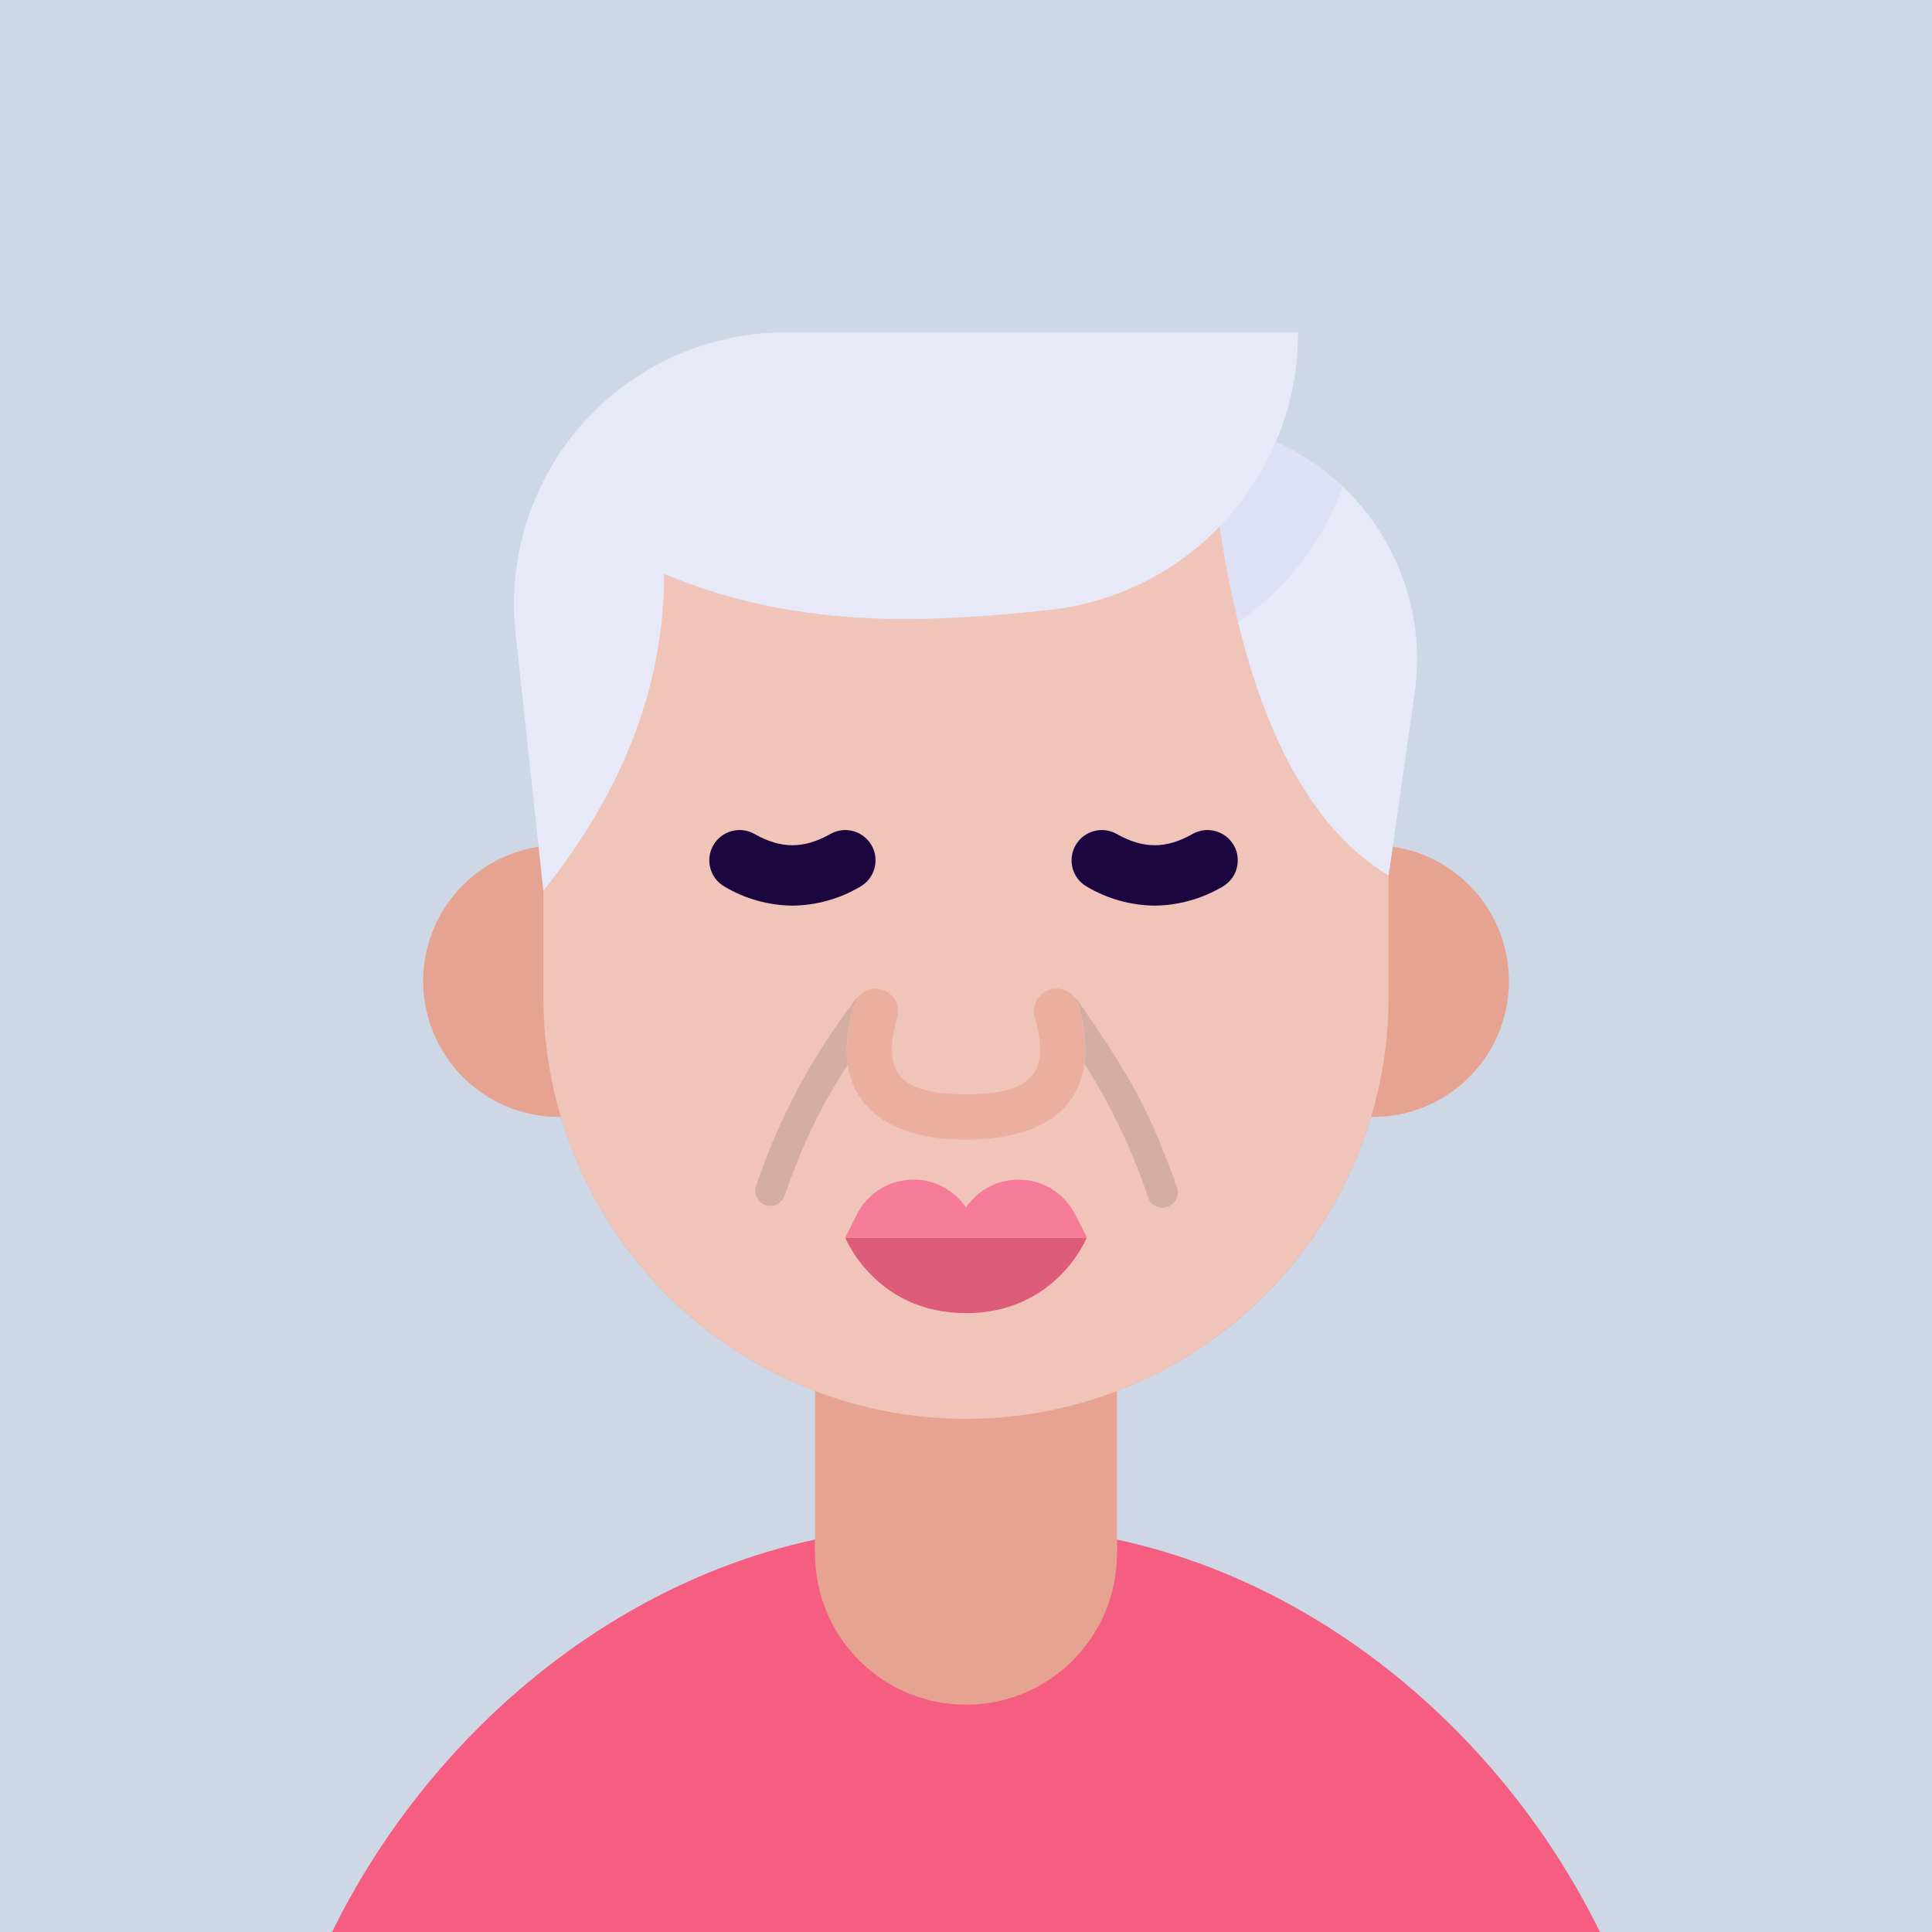
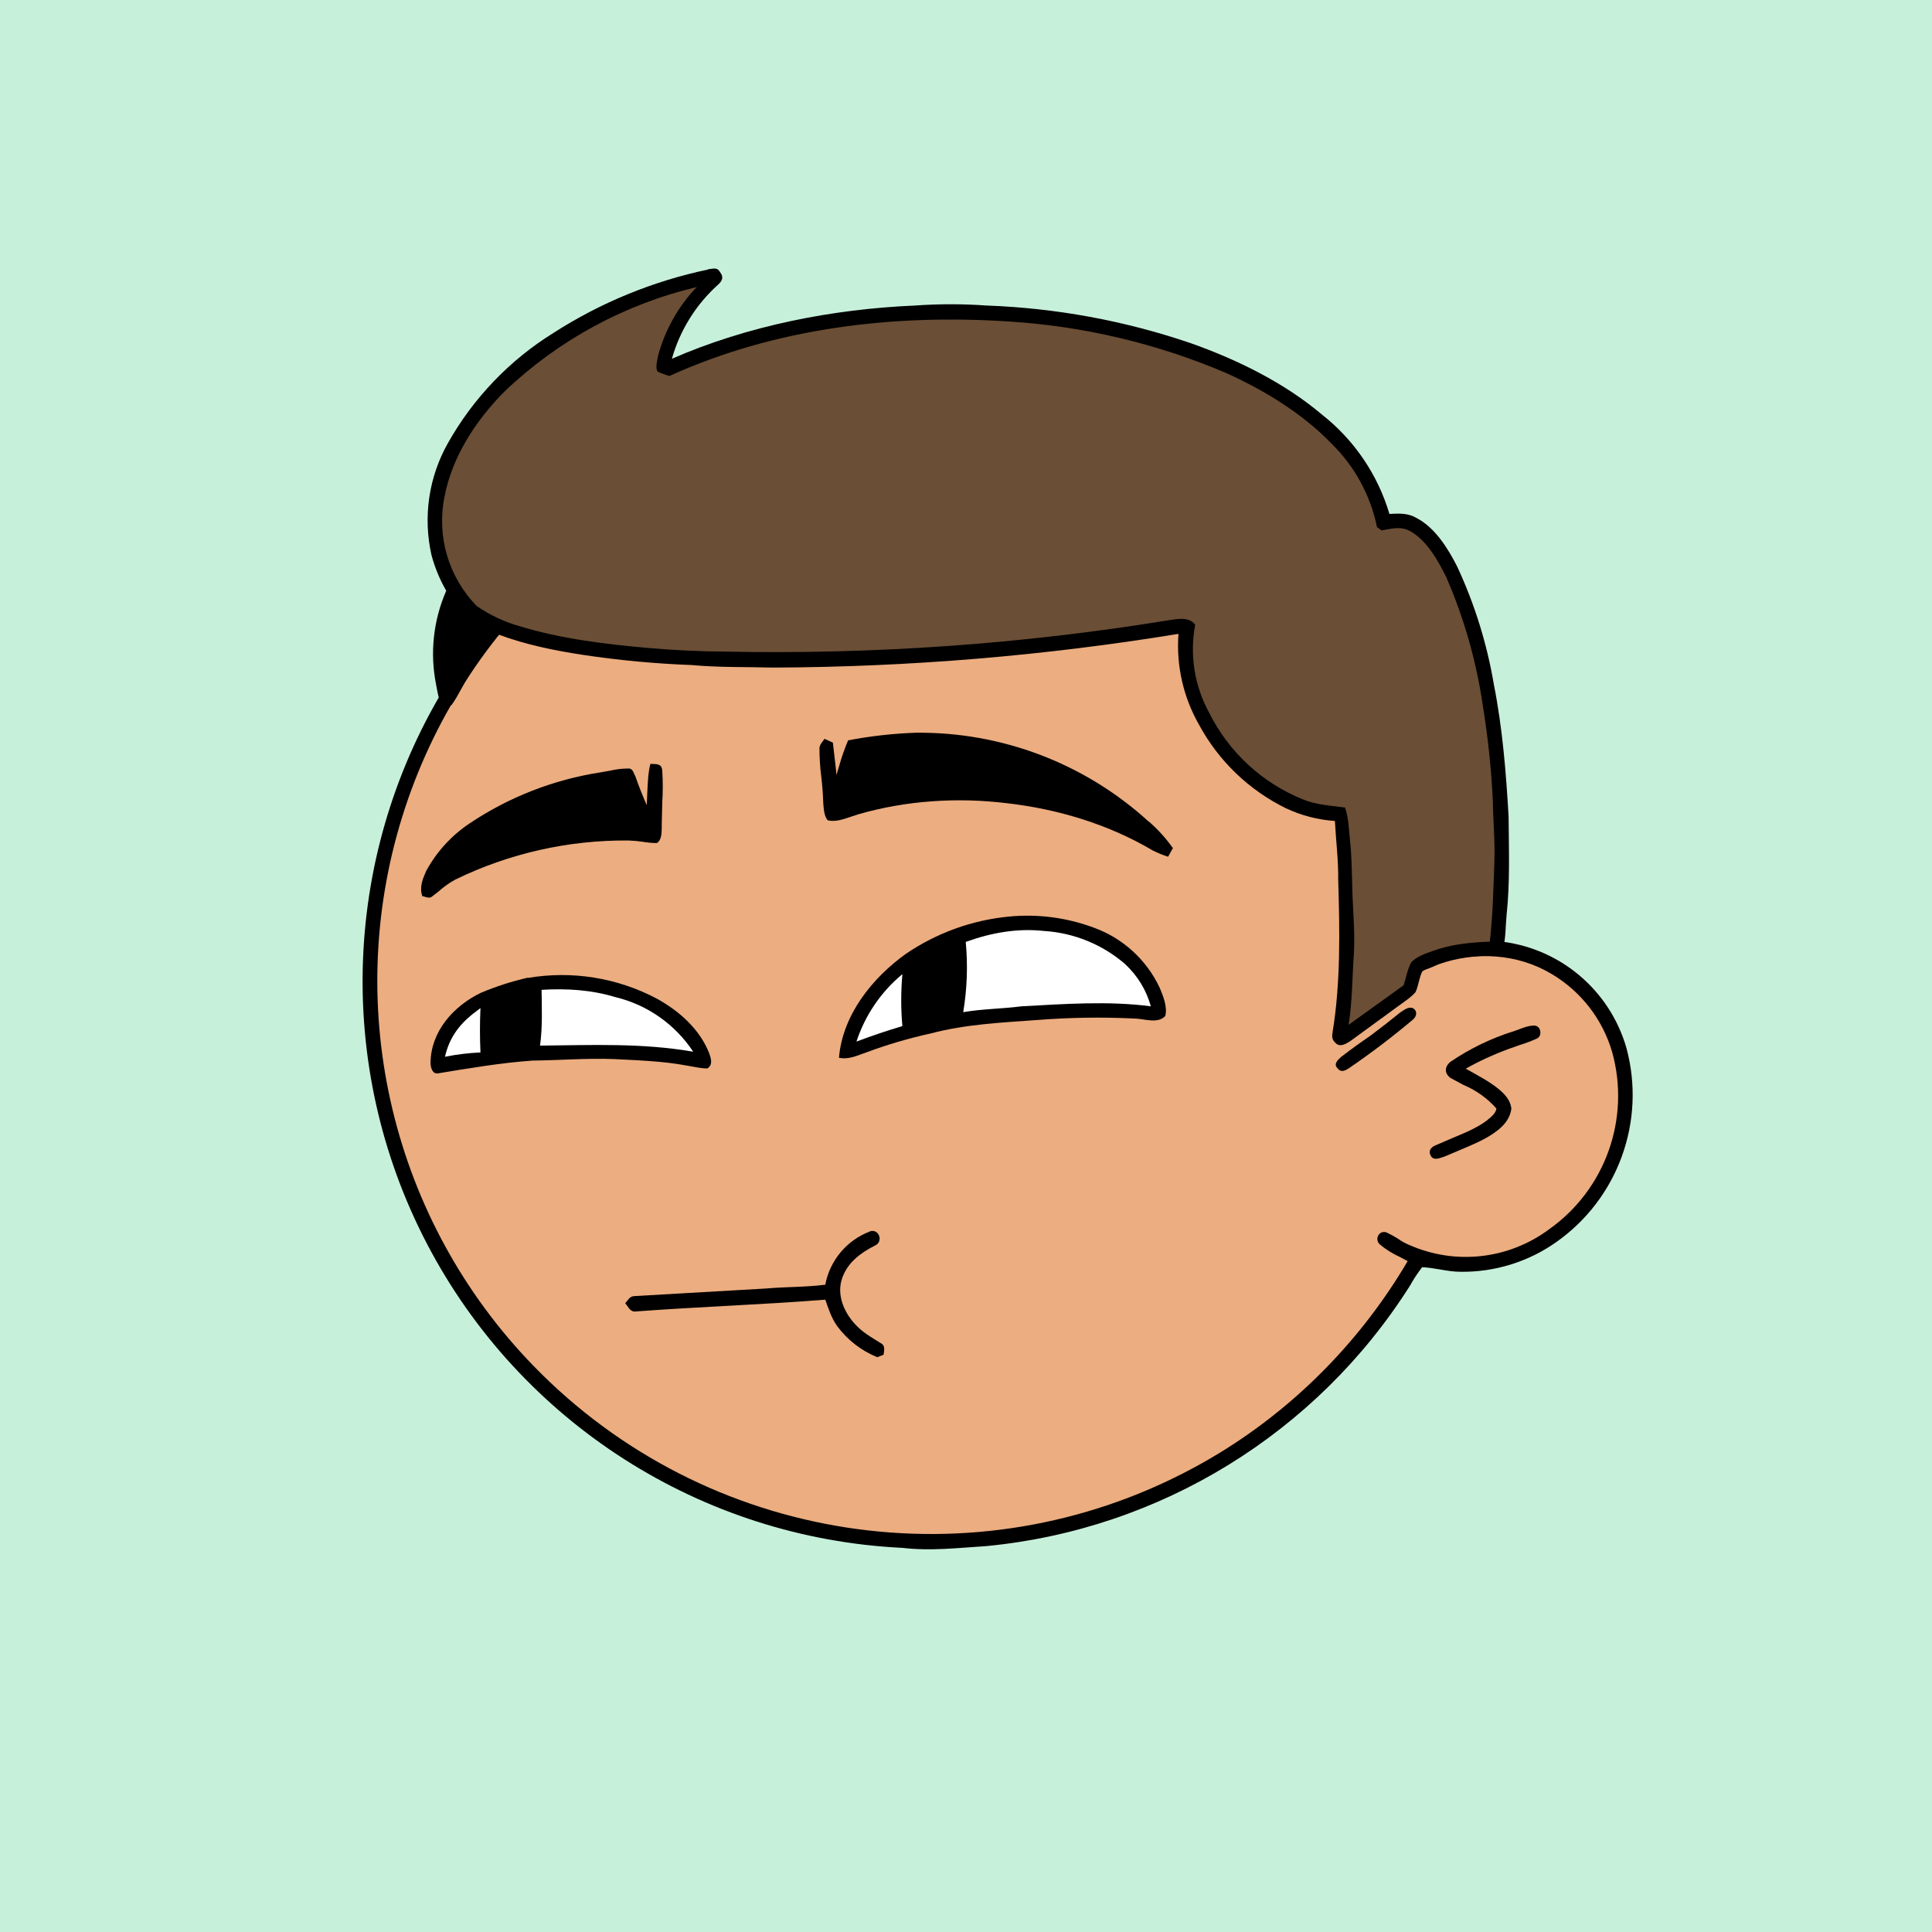
- <svg xmlns="http://www.w3.org/2000/svg" viewBox="0 0 64 64" fill="none" shape-rendering="auto" aria-hidden="true">
+ <svg xmlns="http://www.w3.org/2000/svg" viewBox="0 0 762 762" fill="none" shape-rendering="auto" aria-hidden="true">
  <defs>
-     <g id="eyes-sleep-2f73d0ce">
-       <path d="M7.5 3.63a1 1 0 0 1 1 1.74A4.5 4.5 0 0 1 6.25 6 4.5 4.5 0 0 1 4 5.37a1 1 0 0 1 1-1.74Q5.65 4 6.25 4t1.25-.37m12 0a1 1 0 0 1 1 1.74 4.5 4.5 0 0 1-2.25.63A4.5 4.5 0 0 1 16 5.37a1 1 0 0 1 1-1.74q.65.37 1.25.37t1.25-.37" fill="#1B0640" />
+     <g id="head-default-2f73d0ce">
+       <path d="M252.8 2a225 225 0 0 1 104.8 42.3c6.2 4.9 12.5 9.4 18 15a225 225 0 0 1 71.8 149 58.5 58.5 0 0 1 50.9 42.2 71 71 0 0 1-27.7 76.5 64 64 0 0 1-37.8 11.7c-5.1 0-10-1.6-15.1-1.8q-2.7 3.5-4.8 7.3a223 223 0 0 1-167.1 102.7c-11 .7-21.9 2-33 .7A223.7 223.7 0 0 1 34 105.3 223 223 0 0 1 208.8.6a216 216 0 0 1 44 1.3" fill="black" />
+       <path fill-rule="evenodd" clip-rule="evenodd" d="M355.6 50.3A216 216 0 0 0 219.8 6.2a197 197 0 0 0-39 4A218 218 0 0 0 67.2 375.8 218.5 218.5 0 0 0 327.6 416c35-18.8 64.3-47.3 84.4-81.5l-3-1.6q-4.4-2-8-5c-2.2-2-.3-5.8 2.7-4.7q2.3 1.1 4.4 2.4 2.2 1.6 4.7 2.6a55 55 0 0 0 54.9-6.2 64.5 64.5 0 0 0 25-69.8 53 53 0 0 0-24-31c-13.4-8-30-9-44.7-3.7l-2.3 1c-1.6.7-3.4 1.4-5 1.2-2.5-.2-2.8-4.2-.6-5.2 8-4 16.5-5.6 25.4-6.4A217 217 0 0 0 373 65l-3.6-3.3c-4.3-4-8.6-8.1-13.8-11.3m107.6 196.2c2-1.2 1.3-5.1-1.4-5-2 0-4.2.8-6.2 1.6l-1.4.5a95 95 0 0 0-25.5 12.3c-2.2 2-2.2 4.4.1 6.2l5.2 2.8a36 36 0 0 1 13 9.3c-.2 1.8-2 3.3-3.4 4.4l-.2.2c-3.9 3-8.8 5-13.6 7l-7.2 3.1c-1.6.8-2.5 2.2-1.5 3.9 1 2 3.2 1.1 5 .5l.6-.2 5.4-2.3c5.4-2.3 11-4.5 15.4-8 2.7-2.1 5.1-5.1 5.4-8.7-.5-3.4-2.7-5.7-5.3-7.8-3.5-2.8-7.7-5-11.6-7.2l-1.1-.6q8-4.5 16.7-7.7l4.8-1.7a52 52 0 0 0 6.8-2.6" fill="#ecad80" />
    </g>
-     <g id="hair-shortCombover-2f73d0ce">
-       <path d="M32.76 10.13a7.9 7.9 0 0 1 4.6 8.35l-.86 6.02q-4.25-2.55-5.6-11.56a9.2 9.2 0 0 1-5.7 2.77q-2.73.3-4.7.3-4.5 0-8-1.5 0 5.5-4 10.5l-.92-8.51a9 9 0 0 1 8.95-9.98H33.5q0 1.94-.74 3.63" fill="#dee1f5" />
-       <path d="M33.5 6.5a9.24 9.24 0 0 1-8.3 9.21 46 46 0 0 1-4.7.29q-4.5 0-8-1.5 0 5.5-4 10.5l-.92-8.53a9 9 0 0 1 8.95-9.97zm1.46 5.1a7.9 7.9 0 0 1 2.4 6.88l-.86 6.02q-3.44-2.07-4.99-8.39a9.3 9.3 0 0 0 3.48-4.5" fill="white" opacity=".26" style="mix-blend-mode:overlay" />
+     <g id="eyes-variant14-2f73d0ce">
+       <path d="M243.3 21.3a75 75 0 0 1 33.2 4.3 46 46 0 0 1 26.2 23.8c1.4 3.3 3.1 7.6 2.2 11.1-3 3.3-8.5 1-12.5 1q-19.1-.9-38 .6c-14 1-28.5 1.7-42 5.3a188 188 0 0 0-25.2 7.4c-3.7 1.2-6.8 3-11 2.2 1.4-16.8 13-31.4 26.4-41a87 87 0 0 1 40.7-14.7" fill="black" />
+       <path d="M257.3 27A54 54 0 0 1 289 40q7.5 7 10.2 16.7c-16.7-2.2-34.3-.9-51 0-7.7 1-15.4 1-23 2.3a107 107 0 0 0 1-27.7c10-3.6 20.3-5.5 31-4.3" fill="white" />
+       <path d="M53.5 45.5a80 80 0 0 1 50.9 8.2c8.7 4.8 16.9 12 20.6 21.5.7 2 1.6 4.5-.7 6-2.7 0-5.4-.7-8-1.1-9.4-1.8-19.4-2.1-29-2.6-10.7-.4-21.3.5-32 .6-12.5.9-24.8 3-37 5-2.5.6-3.2-2.4-3.2-4.2.2-12.4 9.1-22.3 19.8-27.5q9-3.8 18.6-6" fill="black" />
+       <path d="M201.2 44.1c-.6 7-.6 13.5 0 20.4a278 278 0 0 0-18.1 6.1 58 58 0 0 1 18-26.5M58.9 50.2c9.9-.6 19.7 0 29.2 2.9a51 51 0 0 1 30.6 21.5c-20.2-3.5-40-2.6-60.4-2.4 1-7.4.7-14.7.6-22m-24.1 7.2q-.4 8.7 0 17.5-7 .3-14 1.7c1.6-7 5.1-12.1 10.6-16.6z" fill="white" />
    </g>
-     <g id="clothes-rounded-2f73d0ce">
-       <path d="M16 4.8v.47a5 5 0 0 0 10 0V4.8c7.06 1.52 12.93 6.74 16 13H0c3.07-6.26 8.94-11.48 16-13" fill="#f55d81" />
+     <g id="eyebrows-variant13-2f73d0ce">
+       <path d="M298.4 55.5a134 134 0 0 0-92-35 175 175 0 0 0-26.5 3q-2.1 5-3.5 10l-1.1 3.7-.1-1.4-1.3-11.4-3.3-1.5-.8 1.1q-1 1.2-1.2 2.4 0 5.7.7 11.3a113 113 0 0 1 .8 10.5c.2 2.4.3 5 1.7 6.8 2.8.8 6-.3 9-1.3l3-1c19-5.5 39.2-6.8 58.8-4.4 20 2.3 40 8.3 57.4 18.6q3 1.5 6.1 2.5L308 66q-4.1-5.8-9.5-10.5M106.6 48q.4-6.2 0-12.6c-.2-2.5-1.8-2.5-3.7-2.6h-1c-.9 3.6-1 7.5-1.2 11.3l-.2 5Q98 43.4 96 37.7l-.4-.8c-.4-1.1-1-2.3-2.2-2.3q-3.7 0-7.6.9l-3.4.6a128 128 0 0 0-52 20.3A53 53 0 0 0 13.5 75c-1.4 3.2-2.8 6.5-1.5 10h.4c1 .4 2.6.9 3.4.1l2.7-2.1q3-2.7 6.5-4.6A153 153 0 0 1 93.4 63q2.7.1 5.4.5 3 .5 5.7.5c1.8-1.2 1.8-3.6 1.9-5.7v-1.8z" fill="black" />
    </g>
-     <g id="mouth-lips-2f73d0ce">
-       <path d="M1 3.54h8s-1 2.5-4 2.5-4-2.5-4-2.5" fill="#DC5C7A" />
-       <path d="M1.39 2.76A2.1 2.1 0 0 1 5 2.54a2.1 2.1 0 0 1 3.61.22l.4.78H1z" fill="#F57B98" />
+     <g id="mouth-variant10-2f73d0ce">
+       <path d="M110.5 29.1c3.7-1.3 5.5 4 2.2 5.5-5.7 2.9-10.8 6.6-13 12.8-2.3 6.4.5 13.2 4.8 18 3 3.4 6.6 5.4 10.3 7.7 2 1 1.4 2.8 1.2 4.6l-2.5 1a37 37 0 0 1-15.9-12.4C95.3 63 94.3 59.6 93 56c-25 2-50.3 2.8-75.4 4.7-1.8-.3-2.4-2-3.5-3.3 1.1-1.2 1.7-2.7 3.5-2.8l52-3c7.8-.7 15.7-.5 23.4-1.5a28 28 0 0 1 17.6-21" fill="black" />
    </g>
-     <g id="nose-wrinkles-2f73d0ce">
-       <path opacity=".12" d="m3.4.8-.12.24q-.32 1.12-.2 1.97-.5.8-.87 1.48Q1.54 5.76.97 7.41a.5.5 0 0 1-.94-.32A21 21 0 0 1 3.39.8m7.2-.02.1.1q1.27 1.8 2 3.14.7 1.35 1.3 3.07a.5.5 0 0 1-.96.32A20 20 0 0 0 10.93 3q.1-.85-.2-1.96a1 1 0 0 0-.14-.26" fill="black" />
-       <path d="M4.2.53a.75.75 0 0 0-.92.51q-.3 1.12-.2 1.97C3.32 4.6 4.69 5.5 7 5.5c2.33 0 3.7-.89 3.92-2.5q.1-.85-.2-1.96a.75.75 0 1 0-1.44.42C9.8 3.29 9.2 4 7 4s-2.8-.71-2.28-2.54a.75.75 0 0 0-.5-.93" fill="black" opacity=".36" style="mix-blend-mode:overlay" />
+     <g id="hair-short11-2f73d0ce">
+       <path d="M344.8 153.6c1.8-.1 3.6-1 4.7 1 1.6 2 1.1 3.4-.6 5a62 62 0 0 0-18.3 29.3c30-13.1 63.4-19.6 96-21q14-1 28 0a281 281 0 0 1 80.5 14.8c18.4 6.5 37 15.6 52 28.3a78 78 0 0 1 26.5 39.1c3.8-.2 7.3-.4 10.7 1.6 7.3 3.8 12.4 12 16 19.1a182 182 0 0 1 14.5 46.6c3.4 17.2 4.8 34.6 5.8 52 .1 13 .6 26.1-.8 39-.4 4.3-.3 8.7-1.3 12.9-1 3-4.4 2.7-6.9 3-8.3.3-17.8 1.7-25 6.2-1.3 2.5-1.5 5.6-2.7 8.2-2 2.3-4.8 4-7.2 5.8L598.2 458c-1.8 1.1-4.2 2.7-6 .6-1.3-1.2-1.3-2.5-1-4.2 3.2-19.5 2.8-40.2 2.2-60 .1-7.8-.9-15.4-1.3-23.2a54 54 0 0 1-19.3-5 78 78 0 0 1-34.2-32.8 63 63 0 0 1-8.2-36 1014 1014 0 0 1-159.8 13.3c-10.8-.3-21.5 0-32.2-1q-21.5-.8-42.8-4c-11.2-1.7-22.6-4-33.3-8-4.9 5-8 10.7-11.9 16.5-2.3 3.5-4 7.4-6.3 10.7a2.7 2.7 0 0 1-4.4.3c-1.2-2.3-1.6-5.2-2.1-7.8a62 62 0 0 1 4-37q-3.8-6.6-5.8-14a62 62 0 0 1 6.5-44.3 121 121 0 0 1 41.6-43.4 182 182 0 0 1 61-25" fill="black" />
+       <path d="M245 285.7a37 37 0 0 0 11.9 9.6q-7.4 10-14 20.5c-1.2-9-1.5-17.8 1.2-26.6zM622.8 445c2 1.1 1.6 3.3 0 4.6q-12 10.1-25 19c-1.5 1-3.2 2-4.6.2-1.8-1.7 0-3.3 1.3-4.5q5.7-4.4 11.6-8.4 6-4.5 11.8-9.2c1.6-1 3-2.3 5-1.7" fill="black" />
+       <path d="M340.5 160.5a63 63 0 0 0-15.3 27c-.3 2-1.3 4.7-.2 6.5q2.2 1 4.6 1.7c41.8-19 88.5-24.5 134-21.5a260 260 0 0 1 85.1 20.1c15.2 6.8 30.4 16 42 28a64 64 0 0 1 18 33l1.8 1.3c4.1-.7 7.6-1.8 11.5.4 6.4 3.7 10.8 11.5 14 18a199 199 0 0 1 14.4 50.4q3.1 19 4 38c.1 8 .9 16 .6 24-.4 10.5-.6 21-1.8 31.4-7.8.3-15.2 1-22.6 3.7-2.8 1-6.4 2.2-8.4 4.5-1.5 2.7-2 6-3 9l-21.7 15.6c1.5-9.3 1.4-18.7 2.1-28.2.5-9.4-.6-18.6-.7-28-.2-5.4-.2-10.7-.8-16-.5-4.7-.5-9-2-13.5-5.7-.8-11.2-1-16.6-3.2a71 71 0 0 1-37-34.2 52 52 0 0 1-5.5-34.7c-2.6-3.4-7.3-2.2-10.9-1.7a965 965 0 0 1-174.5 12.3q-15-.1-30-1.4c-17-1.5-34.6-3.6-51-8.6a57 57 0 0 1-17-8 48 48 0 0 1-12.7-43c3-16 12.6-30.5 23.9-41.8a165 165 0 0 1 75.7-41" fill="#6a4e35" />
    </g>
    <clipPath id="clip-2f73d0ce">
-       <rect width="64" height="64" rx="0" ry="0" />
+       <rect width="762" height="762" rx="0" ry="0" />
    </clipPath>
  </defs>
  <g clip-path="url(#clip-2f73d0ce)">
-     <rect width="64" height="64" fill="#cdd7e5" />
-     <path d="M37 46.08V52a5 5 0 0 1-10 0v-5.92A14 14 0 0 1 18.58 37h-.08a4.5 4.5 0 0 1-.5-8.97V27a14 14 0 1 1 28 0v1.03a4.5 4.5 0 0 1-.58 8.97A14 14 0 0 1 37 46.08" fill="#e7a391" />
-     <mask id="personas-a" style="mask-type:luminance">
-       <path d="M37 46.08V52a5 5 0 0 1-10 0v-5.92A14 14 0 0 1 18.58 37h-.08a4.5 4.5 0 0 1-.5-8.97V27a14 14 0 1 1 28 0v1.03a4.5 4.5 0 0 1-.58 8.97A14 14 0 0 1 37 46.08" fill="white" />
-     </mask>
-     <g mask="url(#personas-a)">
-       <path d="M32 13a14 14 0 0 1 14 14v6a14 14 0 1 1-28 0v-6a14 14 0 0 1 14-14" fill="white" opacity=".36" style="mix-blend-mode:overlay" />
-     </g>
-     <use transform="translate(20 24)" href="#eyes-sleep-2f73d0ce" />
-     <use transform="translate(9.5 4.5)" href="#hair-shortCombover-2f73d0ce" />
-     <use transform="translate(11 46.2)" href="#clothes-rounded-2f73d0ce" />
-     <use transform="translate(27 37.46)" href="#mouth-lips-2f73d0ce" />
-     <use transform="translate(25 32.25)" href="#nose-wrinkles-2f73d0ce" />
+     <rect width="762" height="762" fill="#c7f0db" />
+     <use transform="translate(143.2 162.9)" href="#head-default-2f73d0ce" />
+     <use transform="translate(154.7 340.2)" href="#eyes-variant14-2f73d0ce" />
+     <use transform="translate(154.6 268.5)" href="#eyebrows-variant13-2f73d0ce" />
+     <use transform="translate(232.5 456.6)" href="#mouth-variant10-2f73d0ce" />
+     <use transform="translate(-65.6 -47.4)" href="#hair-short11-2f73d0ce" />
  </g>
</svg>
